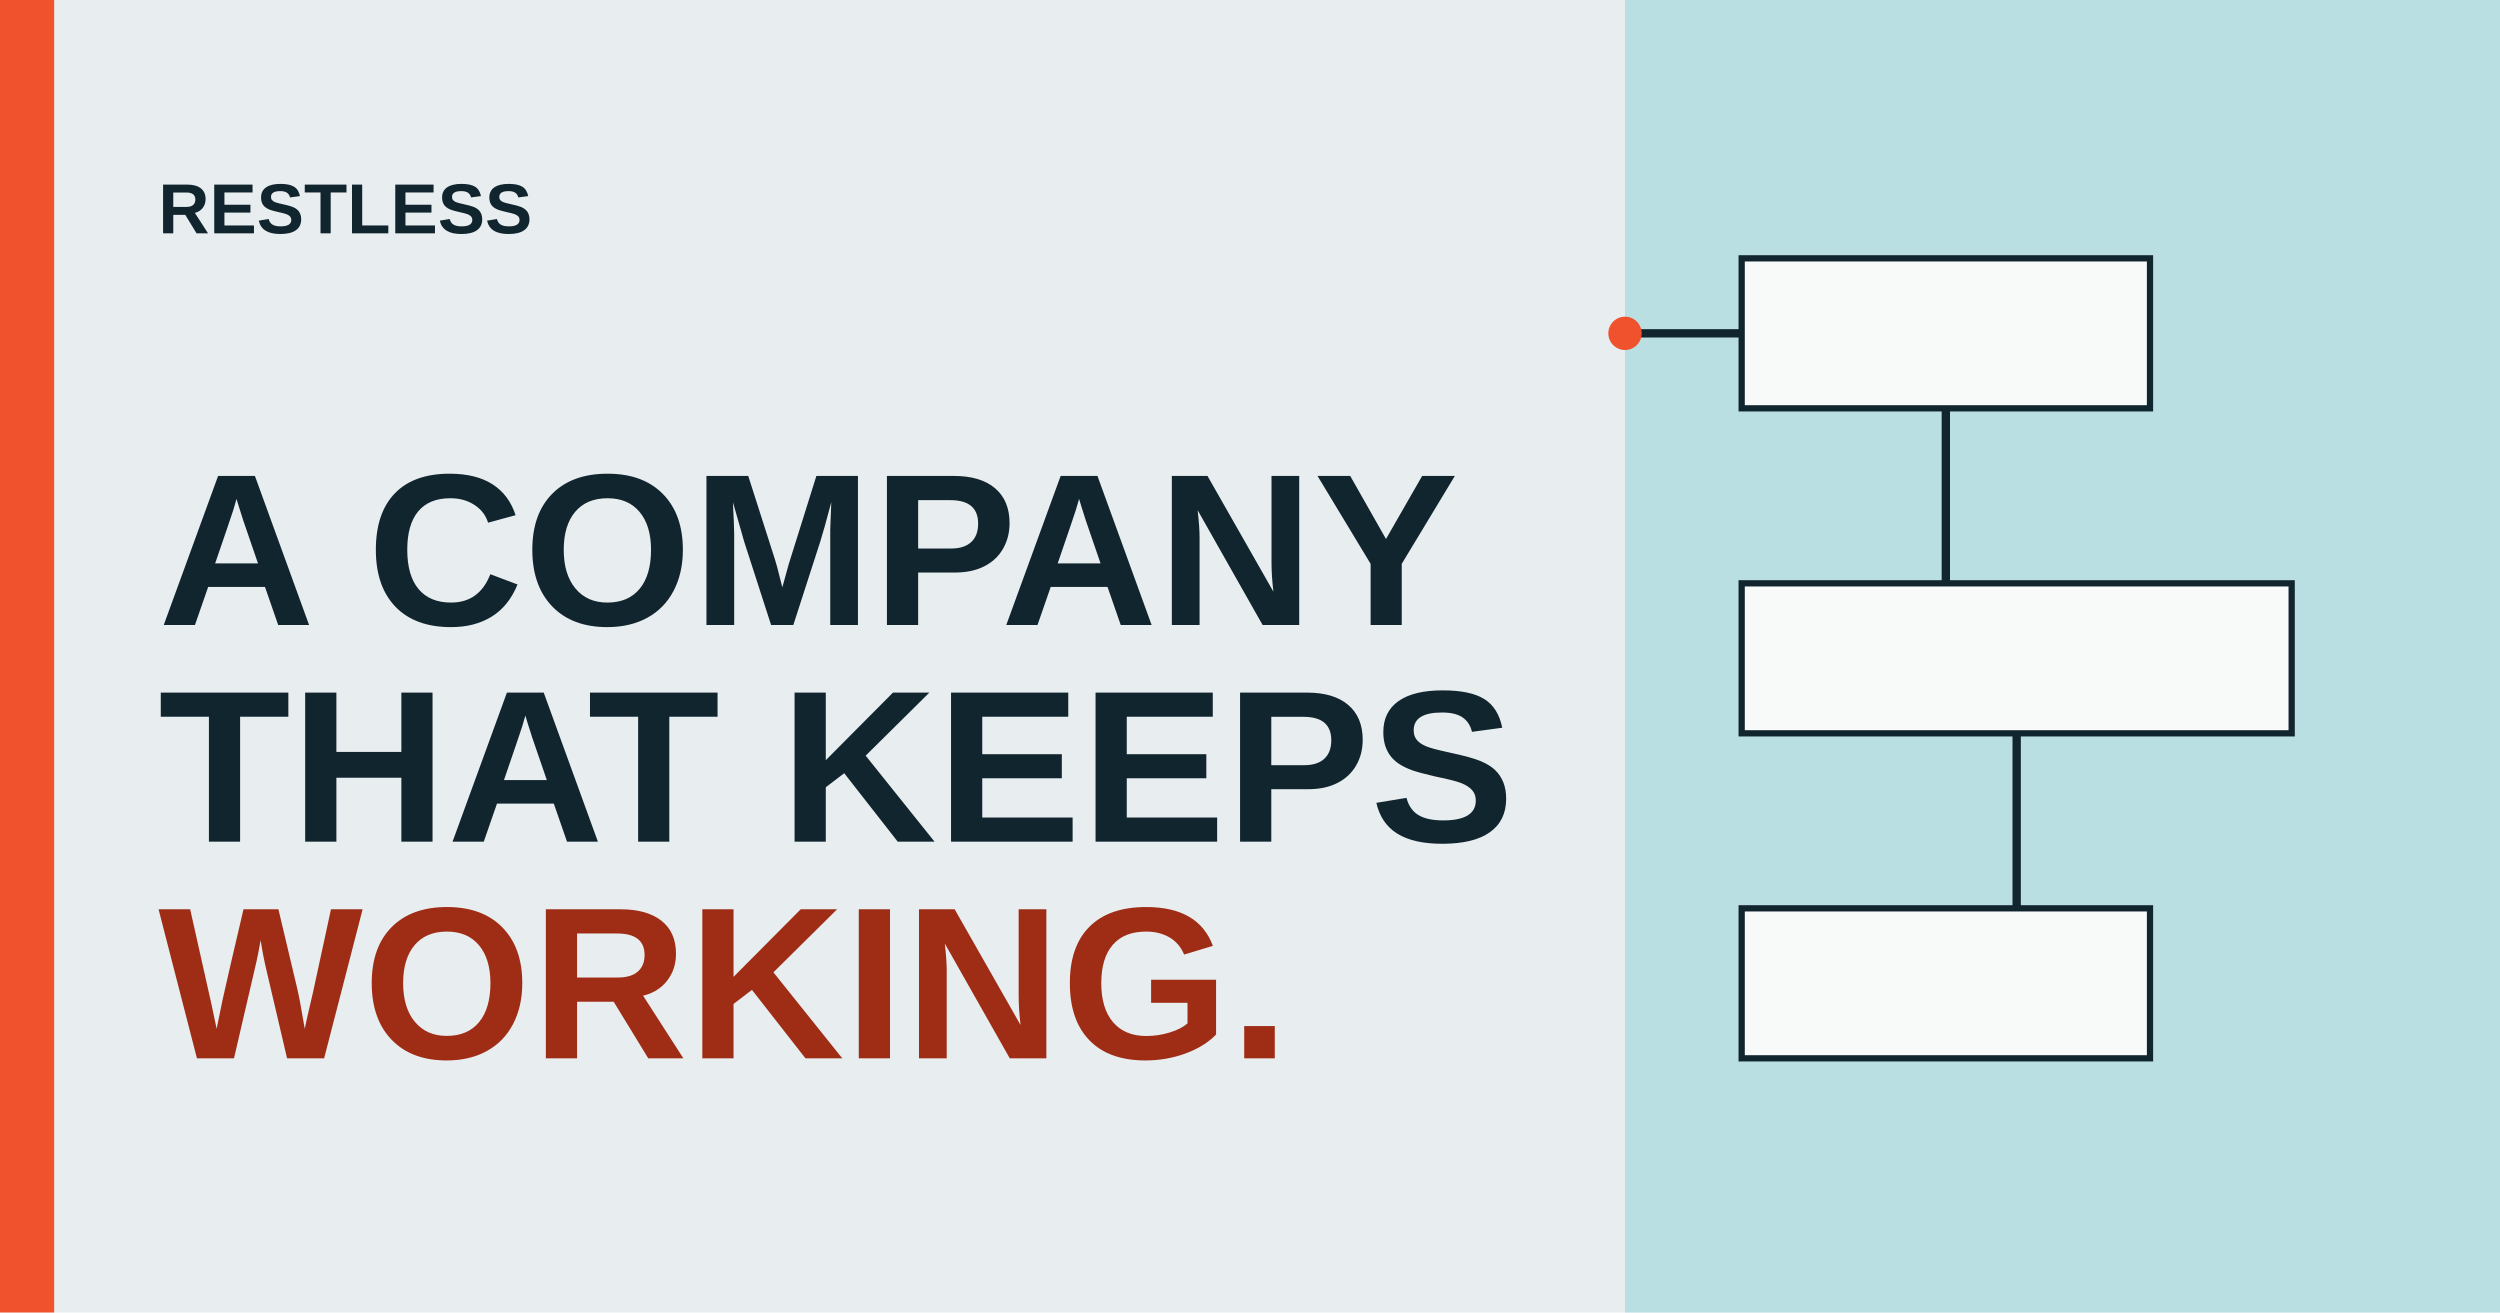
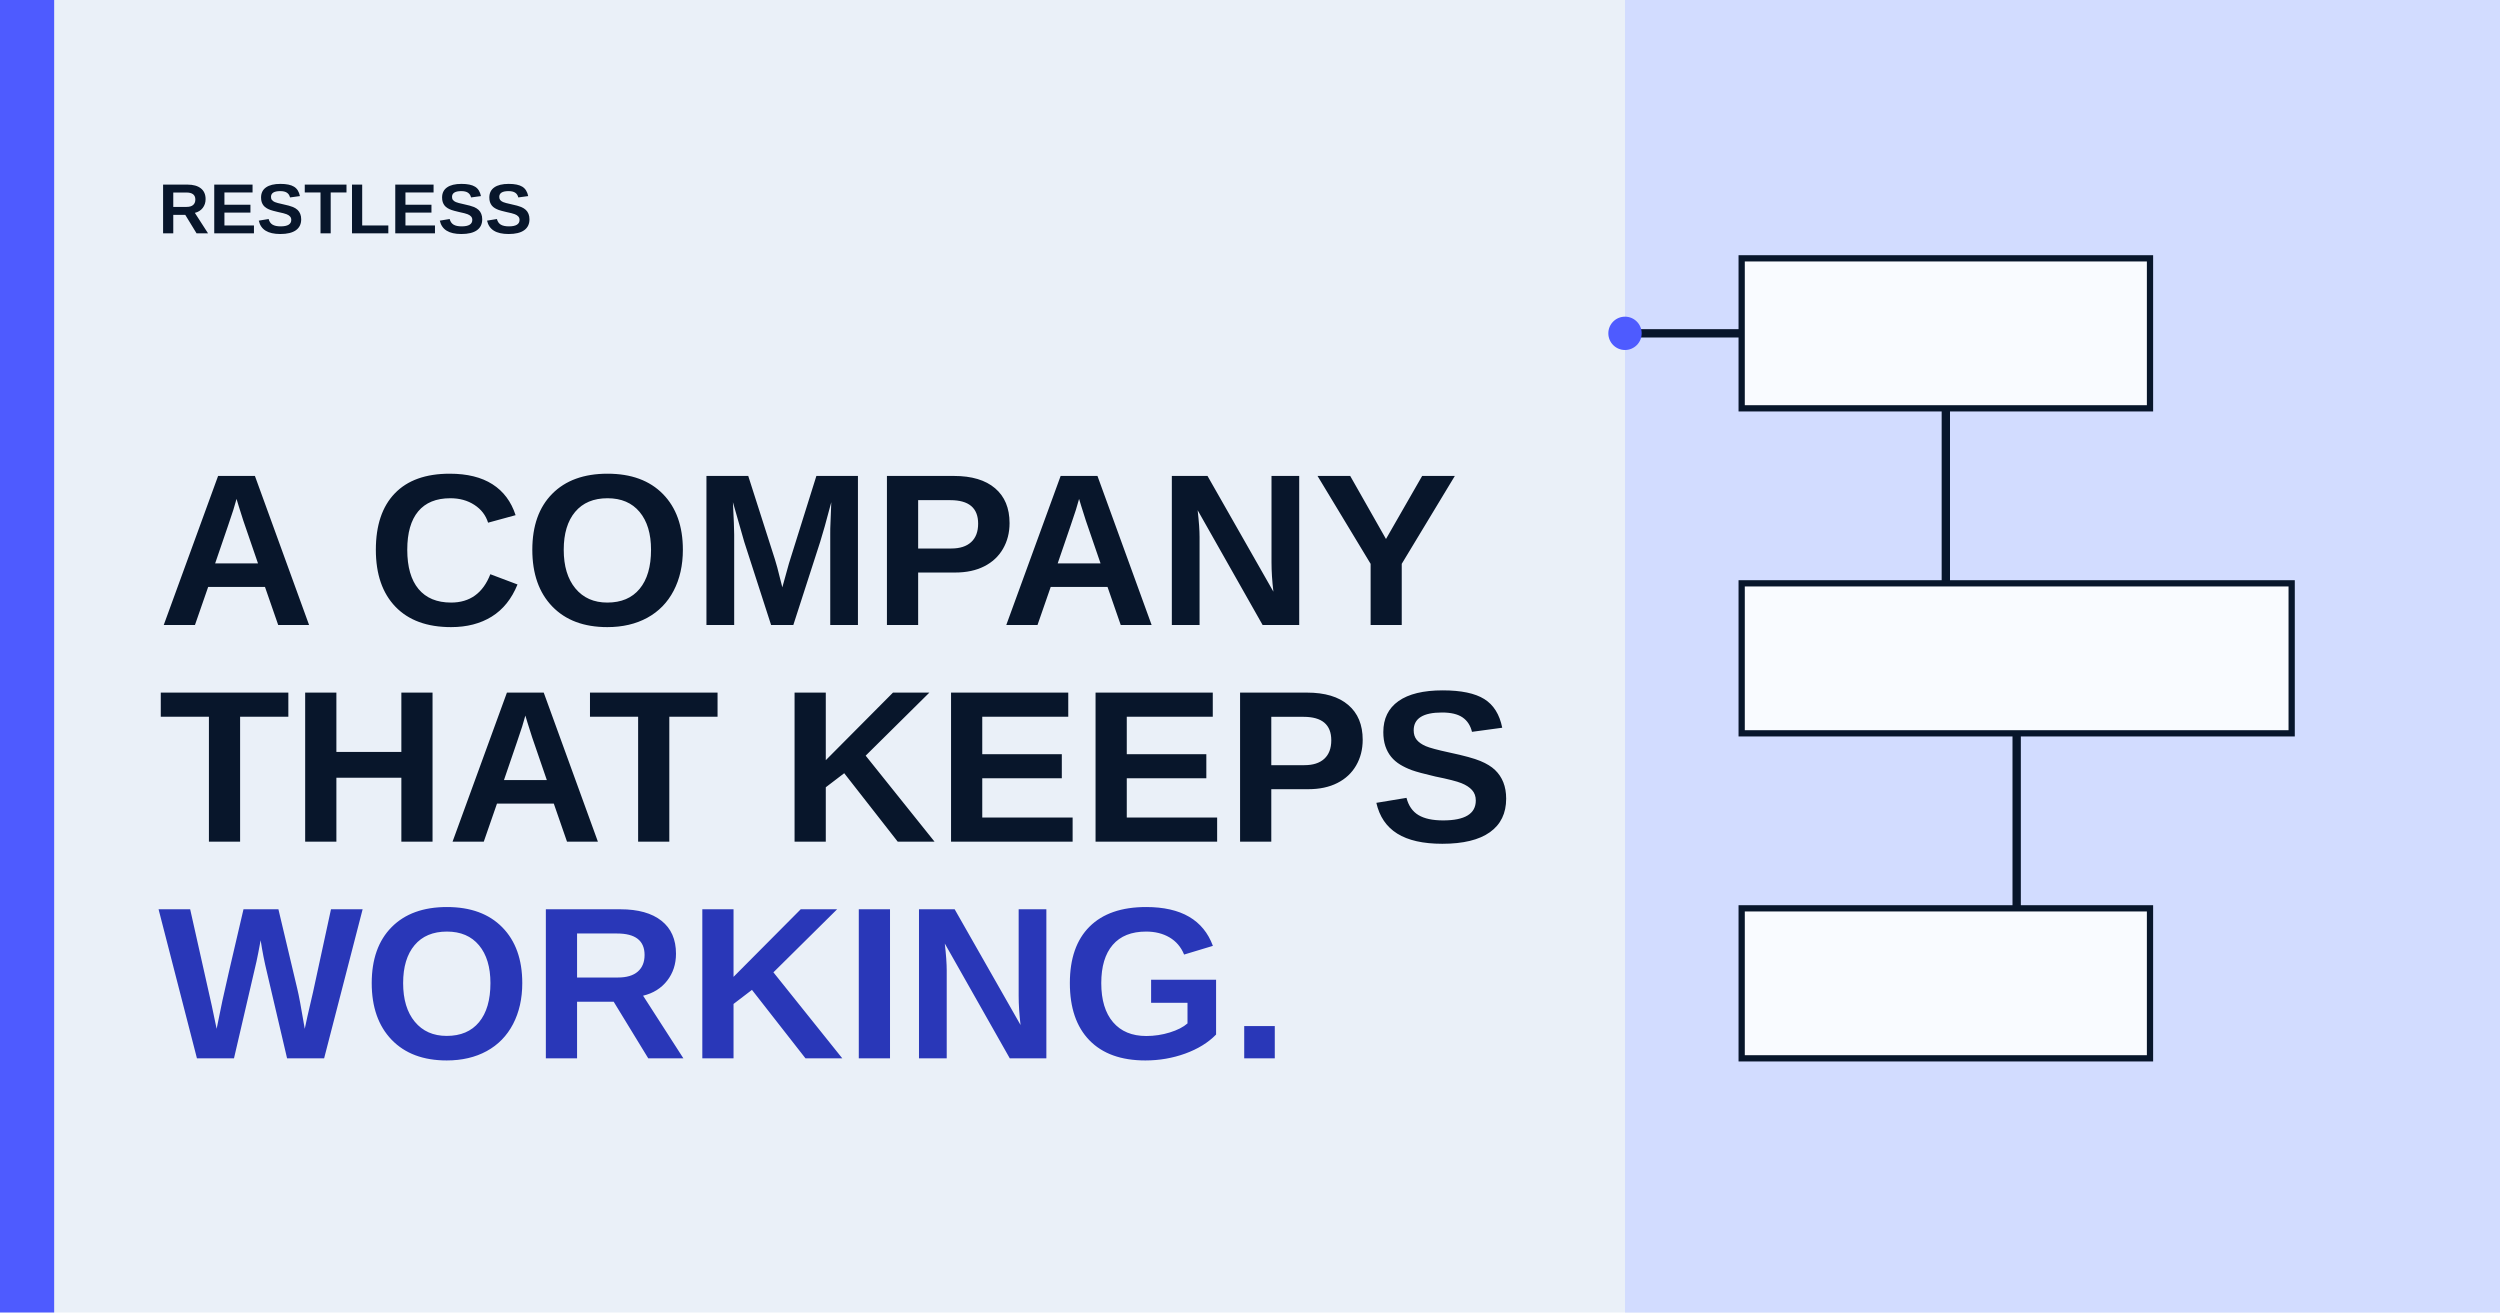
<svg xmlns="http://www.w3.org/2000/svg" width="1200" height="630" viewBox="0 0 1200 630">
-   <rect width="1200" height="630" fill="#e8edf0" />
-   <path d="M0 0h26v630H0z" fill="#f0522d" />
-   <path d="M780 0h420v630H780z" fill="#b9dfe3" />
-   <path d="M836 124h196v72H836zM836 280h264v72H836zM836 436h196v72H836z" fill="#f8faf9" stroke="#11252e" stroke-width="3" />
-   <path d="M780 160h56M934 196v84M968 352v84" fill="none" stroke="#11252e" stroke-width="4" />
-   <circle cx="780" cy="160" r="8" fill="#f0522d" />
-   <text x="76" y="112" fill="#11252e" font-family="Arial, sans-serif" font-size="34" font-weight="700">RESTLESS</text>
-   <text x="76" y="300" fill="#11252e" font-family="Arial Narrow, Arial, sans-serif" font-size="104" font-weight="800">A COMPANY</text>
-   <text x="76" y="404" fill="#11252e" font-family="Arial Narrow, Arial, sans-serif" font-size="104" font-weight="800">THAT KEEPS</text>
-   <text x="76" y="508" fill="#9f2c15" font-family="Arial Narrow, Arial, sans-serif" font-size="104" font-weight="800">WORKING.</text>
+   <rect width="1200" height="630" fill="#eaf0f8" />
+   <path d="M0 0h26v630H0z" fill="#4e5bff" />
+   <path d="M780 0h420v630H780z" fill="#d2dcff" />
+   <path d="M836 124h196v72H836zM836 280h264v72H836zM836 436h196v72H836z" fill="#f9fbff" stroke="#08162b" stroke-width="3" />
+   <path d="M780 160h56M934 196v84M968 352v84" fill="none" stroke="#08162b" stroke-width="4" />
+   <circle cx="780" cy="160" r="8" fill="#4e5bff" />
+   <text x="76" y="112" fill="#08162b" font-family="Arial, sans-serif" font-size="34" font-weight="700">RESTLESS</text>
+   <text x="76" y="300" fill="#08162b" font-family="Arial Narrow, Arial, sans-serif" font-size="104" font-weight="800">A COMPANY</text>
+   <text x="76" y="404" fill="#08162b" font-family="Arial Narrow, Arial, sans-serif" font-size="104" font-weight="800">THAT KEEPS</text>
+   <text x="76" y="508" fill="#2937b8" font-family="Arial Narrow, Arial, sans-serif" font-size="104" font-weight="800">WORKING.</text>
</svg>
